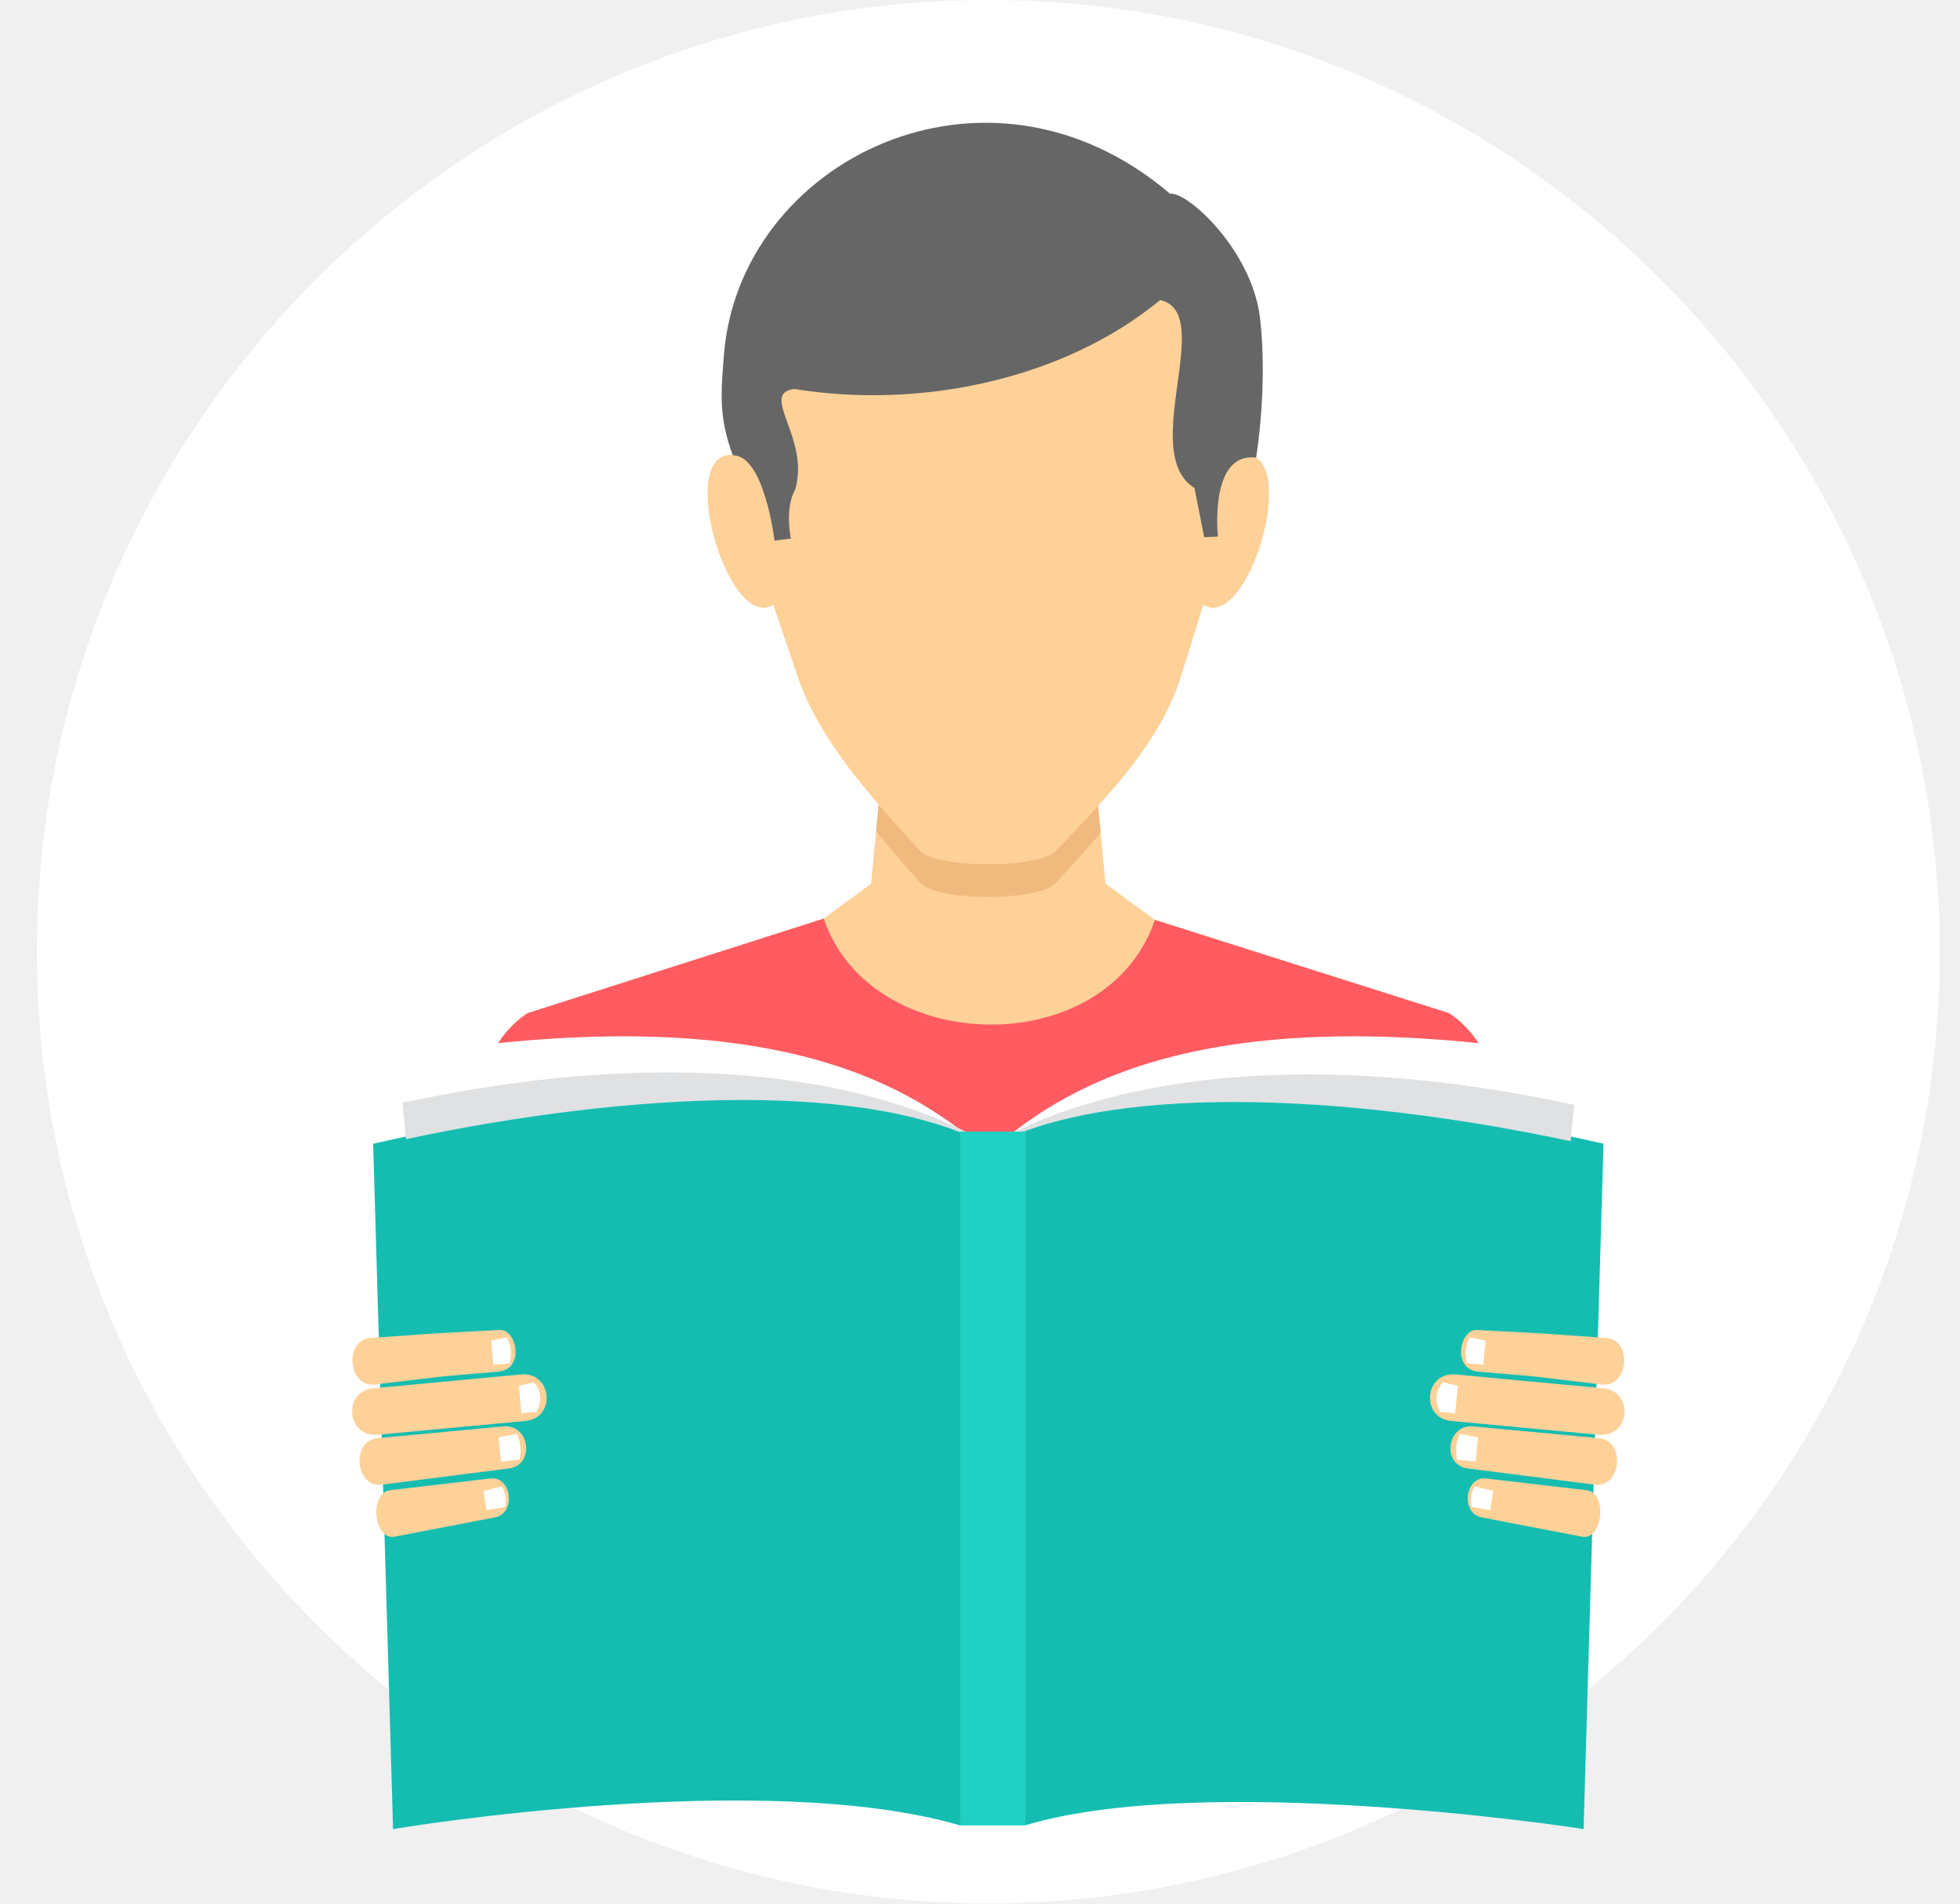
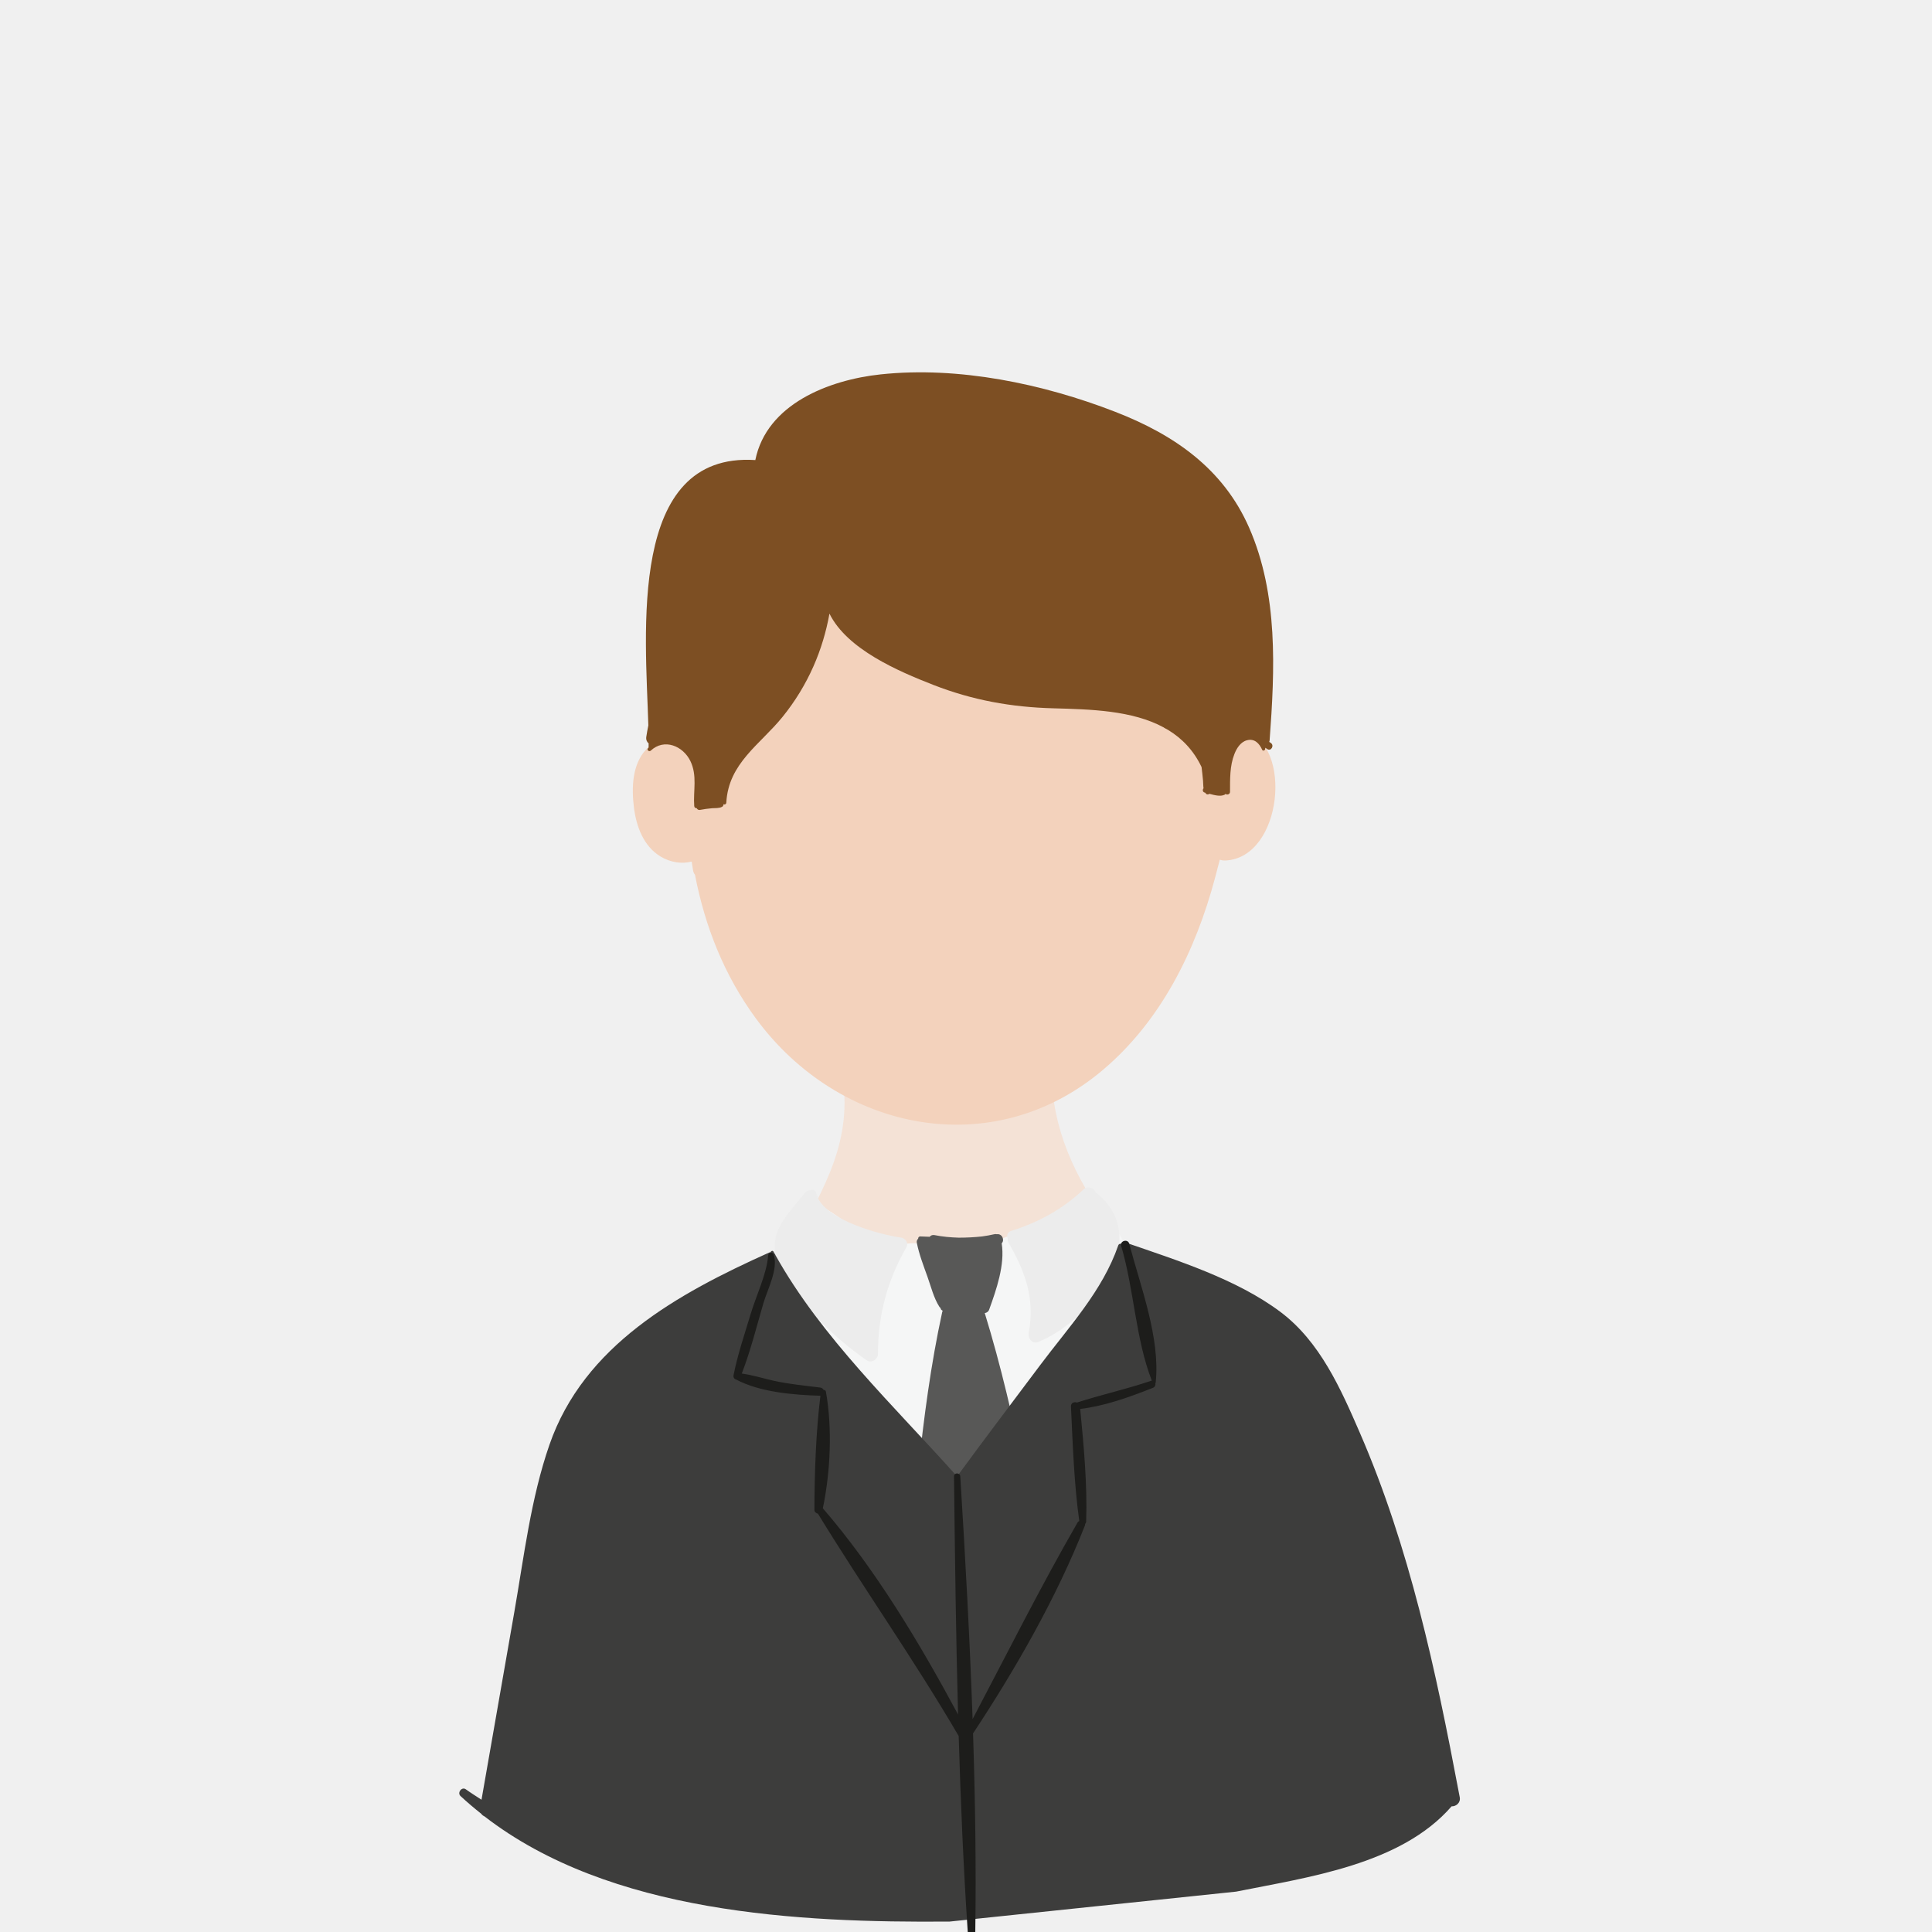
- <svg xmlns="http://www.w3.org/2000/svg" version="1.1" id="Layer_1" x="0px" y="0px" width="824px" height="800px" viewBox="544.5 0 824 800" enable-background="new 544.5 0 824 800" xml:space="preserve">
-   <path fill="#FFFFFF" d="M960.002,800C1180.313,800,1360,620.313,1360,400.002C1360,179.689,1180.313,0,960.002,0  C739.689,0,560,179.689,560,400.002C560,620.313,739.689,800,960.002,800z" />
-   <path fill="#FED198" d="M917.584,299.913c28.277,0,56.549,0,84.822,0l6.872,71.488l20.759,15.238l123.508,39.15  c0,0,16.197,8.911,20.958,33.826c4.75,24.918,7.064,80.008,10.739,113.624c-84.5,96.845-360.209,96.995-450.482,0.003  c3.675-33.615,5.98-88.709,10.737-113.628c4.755-24.916,20.958-33.827,20.958-33.827l124.353-39.688l19.914-14.692L917.584,299.913  L917.584,299.913z" />
-   <path fill="#F0B97D" d="M1006.139,338.729l1.091,11.341c-6.315,7.354-12.82,14.38-18.967,21.146  c-6.968,7.669-50.083,7.807-57.122-0.311c-5.747-6.633-12.063-13.818-18.311-21.464l1.081-11.265  c5.894,6.84,11.817,13.281,17.229,19.25c7.039,7.755,50.154,7.624,57.122,0.296C994.058,351.627,1000.167,345.315,1006.139,338.729  L1006.139,338.729z" />
-   <path fill="#FF5B61" d="M890.808,386.102l-124.356,39.688c0,0-16.198,8.911-20.954,33.826  c-4.755,24.918-7.064,80.012-10.737,113.629c90.273,96.99,365.984,96.842,450.482-0.004c-3.678-33.613-5.989-88.706-10.739-113.623  c-4.763-24.916-20.956-33.826-20.956-33.826l-123.51-39.152C1009.576,446.654,910.313,444.151,890.808,386.102L890.808,386.102z" />
-   <path fill="#FED198" d="M854.089,191.336c-26.602-4.717-3.923,74.728,15.508,62.884l10.427,30.621  c9.394,27.584,33.084,52.7,51.117,72.583c7.039,7.758,50.154,7.626,57.122,0.297c19.967-20.997,43.688-44.586,52.597-73.035  l9.542-30.466c19.458,11.832,42.089-67.597,15.507-62.884c1.844-61.841-41.887-121.837-105.906-122.112  C895.979,69.499,852.247,129.495,854.089,191.336L854.089,191.336z" />
-   <path fill="#666666" d="M1036.359,81.4c7.514-0.874,34.661,23.922,37.916,52.638c3.259,28.715-1.689,58.313-1.689,58.313  c-19.889-2.484-16.072,33.197-16.072,33.197l-5.759,0.25l-4.104-20.689c-23.792-14.91,9.386-73.819-14.415-78.988  c-40.731,33.55-101.153,45.966-153.877,37.349c-14.797,1.975,6.732,20.678,0.486,42.192c-4.602,8.037-1.856,20.703-1.856,20.703  l-6.883,0.859c0,0-4.261-35.989-17.534-35.838c-6.138-16.576-4.875-27.086-3.749-41.898  C855.064,67.384,959.375,15.849,1036.359,81.4L1036.359,81.4z" />
+ <svg xmlns="http://www.w3.org/2000/svg" version="1.1" id="Layer_1" x="0px" y="0px" width="150px" height="150px" viewBox="0 0 150 150" enable-background="new 0 0 150 150" xml:space="preserve">
  <g>
-     <path fill="#FFFFFF" d="M735.506,440.589C873.945,422.492,929.039,457.229,960,484.576c-46.013-26.488-134.32-24.738-220.604-9.321   L735.506,440.589L735.506,440.589z" />
-     <path fill="#FFFFFF" d="M1184.489,440.589c-138.432-18.097-193.526,16.64-224.487,43.987   c54.892-31.605,158.056-20.266,220.521-8.829L1184.489,440.589L1184.489,440.589z" />
+     <path fill="#F4E2D6" d="M85.638,94.414c-2.587-3.758-4.112-7.417-4.013-12.06c0.021-1.003-0.836-1.442-1.604-1.319   c-0.091-0.104-0.195-0.205-0.328-0.291c-3.903-2.484-8.951-1.857-13.117-0.368c-0.339,0.122-0.556,0.402-0.652,0.717   c-0.495,0.077-0.915,0.503-0.756,1.177c1.274,5.453-0.668,9.074-3.194,13.672c-1.352,2.459-1.808,5.125-1.005,7.846   c1.841,6.253,8.307,9.124,14.435,8.781c5.927-0.334,11.849-3.293,12.723-9.704C88.565,99.643,87.432,97.015,85.638,94.414z" />
+     <path fill="#F3D2BC" d="M96.612,56.721c0.331-2.925,0.414-5.831,0.074-8.5c-1.789-14.014-20.481-12.498-30.731-12.427   c-6.158,0.041-9.867,3.067-11.521,8.958c-1.13,4.03-1.576,8.278-1.545,12.522c-0.979-0.172-2.012,0.153-2.725,0.916   c-1.086,1.163-1.129,2.967-0.952,4.451c0.177,1.492,0.741,3.074,2.104,3.877c0.742,0.438,1.607,0.576,2.387,0.374   c0.036,0.226,0.068,0.452,0.105,0.677c0.023,0.142,0.079,0.26,0.152,0.354c0.772,4.001,2.262,7.798,4.731,11.154   c6.447,8.773,18.362,11.229,26.916,4.01c4.542-3.831,7.22-9.275,8.73-14.934c0.123-0.461,0.245-0.931,0.367-1.407   c0.133,0.048,0.287,0.073,0.461,0.063C99.58,66.563,100.396,57.811,96.612,56.721z" />
+     <path fill="#7D4F23" d="M98.544,57.6c0.013-0.035,0.024-0.073,0.029-0.117c0.406-5.507,0.679-11.328-1.587-16.506   c-2.013-4.601-5.841-7.236-10.405-9.006c-5.608-2.177-12.163-3.546-18.2-2.905c-4.018,0.427-8.853,2.294-9.738,6.653   c-9.947-0.638-8.511,13.456-8.306,20.6c-0.062,0.308-0.119,0.615-0.164,0.922c-0.025,0.174,0.048,0.371,0.186,0.469   c0,0.109,0,0.221-0.001,0.324c0,0.002,0.001,0.004,0.001,0.004c-0.018,0.025-0.041,0.041-0.059,0.068   c-0.094,0.14,0.11,0.28,0.225,0.173c1.049-0.982,2.505-0.358,3.073,0.802c0.557,1.141,0.214,2.309,0.302,3.5   c0.009,0.119,0.104,0.174,0.194,0.169c0.038,0.085,0.131,0.153,0.243,0.132c0.314-0.056,0.629-0.107,0.947-0.131   c0.268-0.02,0.536,0.017,0.778-0.111c0.082-0.043,0.111-0.121,0.106-0.197c0.094,0.041,0.216,0.006,0.223-0.138   c0.173-3.062,2.628-4.497,4.366-6.646c0.966-1.193,1.774-2.512,2.396-3.918c0.584-1.32,0.995-2.698,1.246-4.099   c1.369,2.769,5.326,4.463,8.052,5.529c3.047,1.19,6.067,1.735,9.324,1.821c2.858,0.08,6.12,0.149,8.587,1.491   c0.015,0.011,0.023,0.024,0.04,0.034c0.093,0.049,0.188,0.1,0.28,0.15c1.075,0.652,1.983,1.574,2.607,2.888   c0.046,0.354,0.081,0.71,0.115,1.065c0.018,0.196,0.009,0.395,0.038,0.582c-0.09,0.102-0.075,0.297,0.088,0.332   c0.016,0.002,0.033,0.01,0.05,0.014c0.018,0.023,0.026,0.051,0.05,0.076c0.07,0.073,0.192,0.071,0.27,0.007   c0.396,0.109,0.852,0.229,1.174,0.073c0.03-0.014,0.054-0.037,0.071-0.066c0.127,0.099,0.352,0.036,0.354-0.16   c0.003-0.977-0.026-2,0.337-2.927c0.176-0.457,0.482-0.944,0.97-1.075c0.598-0.163,0.975,0.252,1.191,0.741   c0.043,0.099,0.194,0.064,0.22-0.028c0.013-0.047,0.018-0.092,0.023-0.135c0.05,0.034,0.101,0.07,0.149,0.104   c0.291,0.202,0.57-0.277,0.277-0.476L98.544,57.6z" />
  </g>
-   <path fill="#15BDB1" d="M701.373,480.711c97.621-22.245,207.023-29.271,260.111,1.295c53.094-30.563,159.514-23.54,257.141-1.295  c-5.589,192.058-0.927,31.76-8.375,288.099c-5.722-1.08-160.013-24.026-234.592-1.648c-12.418-0.008-15.299-0.008-27.766,0  c-81.882-23.815-232.775,0.636-238.152,1.648C702.052,504.138,707.146,679.689,701.373,480.711L701.373,480.711z" />
-   <g>
-     <path fill="#DFE1E3" d="M713.698,463.536l1.486,15.259c94.303-20.017,196.753-25.211,247.579,4.054v-0.002   C962.586,482.713,887.287,426.092,713.698,463.536z" />
-     <path fill="#DFE1E3" d="M1206.299,464.381l-1.484,15.262c-94.309-20.018-196.752-25.211-247.582,4.053l-0.001-0.002   C957.411,483.561,1032.713,426.942,1206.299,464.381L1206.299,464.381z" />
-   </g>
-   <path fill="#FED198" d="M754.455,559l-27.191,1.453l-27.065,1.916c-11.201,0.8-9.331,20.862,1.833,19.543l29.498-3.495l22.406-1.884  C765.136,575.583,761.981,558.594,754.455,559z M750.721,621.416L750.721,621.416l-42.172,4.931  c-9.047,1.052-6.869,21.206,1.829,19.538l42.304-8.14C761.516,636.045,759.646,620.373,750.721,621.416L750.721,621.416z   M756.08,599.536L756.08,599.536c11.191-1.049,13.477,16.239,2.321,17.664l-53.394,6.821c-11.148,1.426-13.013-18.49-1.826-19.534  L756.08,599.536L756.08,599.536z M763.534,577.698L763.534,577.698c13.106-1.227,14.933,18.312,1.831,19.539l-62.05,5.808  c-13.099,1.227-14.925-18.311-1.833-19.535L763.534,577.698L763.534,577.698z" />
-   <g>
-     <path fill="#FFFFFF" d="M750.936,563.439l0.957,10.211l6.811-0.638c1.144-3.827,0.661-7.438-1.021-10.922L750.936,563.439z" />
-     <path fill="#FFFFFF" d="M762.635,582.425l1.084,11.596l6.359-0.597c2.248-4.382,2.15-8.544-1.161-12.402L762.635,582.425z" />
-     <path fill="#FFFFFF" d="M754.143,604.1l0.956,10.205l7.797-0.729c0.806-3.748,0.498-7.391-1.023-10.92L754.143,604.1z" />
-     <path fill="#FFFFFF" d="M747.753,626.659l1.241,8.08l7.818-1.339c0.709-3.075,0.299-5.963-1.328-8.645L747.753,626.659z" />
-   </g>
-   <path fill="#FED198" d="M1165.541,559l27.188,1.453l27.065,1.916c11.205,0.8,9.335,20.862-1.829,19.543l-29.502-3.495l-22.401-1.884  C1154.857,575.583,1158.018,558.594,1165.541,559L1165.541,559z M1169.275,621.416L1169.275,621.416l42.175,4.931  c9.047,1.052,6.864,21.206-1.831,19.538l-42.301-8.14C1158.479,636.045,1160.349,620.373,1169.275,621.416L1169.275,621.416z   M1163.914,599.536L1163.914,599.536c-11.192-1.049-13.475,16.239-2.318,17.664l53.391,6.821  c11.148,1.426,13.016-18.49,1.829-19.534L1163.914,599.536L1163.914,599.536z M1156.463,577.698L1156.463,577.698  c-13.106-1.227-14.935,18.312-1.83,19.539l62.05,5.808c13.096,1.227,14.921-18.311,1.831-19.535L1156.463,577.698z" />
-   <g>
-     <path fill="#FFFFFF" d="M1169.061,563.439l-0.957,10.211l-6.809-0.638c-1.146-3.827-0.664-7.438,1.022-10.922L1169.061,563.439z" />
-     <path fill="#FFFFFF" d="M1157.364,582.425l-1.086,11.596l-6.359-0.597c-2.252-4.382-2.15-8.544,1.162-12.402L1157.364,582.425   L1157.364,582.425z" />
-     <path fill="#FFFFFF" d="M1165.852,604.1l-0.956,10.205l-7.792-0.729c-0.809-3.748-0.499-7.391,1.02-10.92L1165.852,604.1z" />
-     <path fill="#FFFFFF" d="M1172.245,626.659l-1.243,8.08l-7.817-1.339c-0.71-3.075-0.299-5.963,1.328-8.645L1172.245,626.659   L1172.245,626.659z" />
-   </g>
-   <path fill="#20D0C2" d="M948.203,767.156h27.458V475.611h-27.458V767.156z" />
+   <path fill="none" stroke="#3D3D3C" stroke-width="0" stroke-linecap="round" stroke-linejoin="round" d="M71.456,96.413  c0.009,0,0.009-0.015,0-0.015" />
+   <path fill="#F5F6F6" d="M87.26,96.813c0.014-0.061,0.017-0.121,0.003-0.184c-0.133-0.626-0.637-1.178-0.999-1.694  c-0.387-0.55-0.821-1.013-1.32-1.463c-0.08-0.071-0.194-0.087-0.293-0.063c-0.118-0.343-0.546-0.568-0.856-0.218  c-1.303,1.458-2.916,2.321-4.705,2.934c-0.122-0.2-0.341-0.318-0.632-0.207c-1.445,0.557-2.913,0.886-4.469,0.887  c-1.238,0.005-2.446-0.412-3.666-0.236c-0.014,0.001-0.025,0.009-0.038,0.015c-1.006-0.178-2.008-0.397-2.953-0.774  c-1.372-0.549-2.378-1.55-3.652-2.208c0.091-0.445-0.552-0.726-0.87-0.31c-5.731,7.575-7.296,17.992-4.579,27.079  c2.555,8.543,9.616,15.991,19.165,14.937c8.984-0.99,13.673-8.644,14.849-16.929C93.331,110.719,91.705,102.994,87.26,96.813z" />
+   <path fill="#ECECEC" d="M69.917,96.077c-1.501-0.201-5.58-1.276-6.426-3.08c-0.011-0.084-0.04-0.161-0.079-0.234  c-0.016-0.052-0.041-0.103-0.05-0.155c-0.045-0.227-0.277-0.275-0.449-0.193c-0.146-0.009-0.296,0.048-0.425,0.203  c-1.871,2.304-3.278,3.574-1.539,6.437c1.603,2.638,3.825,4.8,6.343,6.56c0.37,0.257,0.875-0.088,0.874-0.502  c-0.006-2.963,0.72-5.69,2.197-8.256C70.577,96.48,70.291,96.126,69.917,96.077z" />
+   <path fill="#ECECEC" d="M85.226,92.694c-0.045-0.039-0.095-0.054-0.142-0.078c-0.123-0.359-0.601-0.612-0.963-0.267  c-1.613,1.529-3.493,2.555-5.609,3.216c-0.314,0.098-0.372,0.392-0.268,0.611c-0.023,0.086-0.019,0.18,0.039,0.28  c1.311,2.243,2.097,4.42,1.582,7.032c-0.075,0.388,0.267,0.885,0.711,0.71C84.544,102.654,89.609,96.39,85.226,92.694z" />
+   <path fill="#585857" d="M82.104,127.177c-1.786-8.382-3.123-17.035-5.648-25.231c0.145-0.016,0.282-0.1,0.344-0.273  c0.549-1.525,1.237-3.472,0.971-5.144c0.249-0.235,0.043-0.765-0.377-0.704c-0.061-0.015-0.125-0.016-0.197,0  c-0.315,0.075-0.633,0.126-0.951,0.172c-0.605,0.066-1.208,0.095-1.81,0.095c-0.629-0.018-1.257-0.075-1.879-0.198  c-0.167-0.035-0.297,0.03-0.379,0.13c-0.236-0.01-0.472-0.021-0.709-0.028c-0.129-0.007-0.184,0.08-0.184,0.175  c-0.08,0.074-0.13,0.185-0.105,0.312c0.182,0.913,0.516,1.771,0.829,2.645c0.277,0.776,0.48,1.632,0.923,2.331  c0.025,0.039,0.058,0.067,0.093,0.093c0.003,0.067,0.034,0.134,0.112,0.18c0.02,0.014,0.036,0.025,0.056,0.037  c-0.016,0.023-0.028,0.048-0.036,0.08c-1.776,8.125-2.185,16.734-3.125,24.996c-0.024,0.213,0.091,0.345,0.243,0.392  c0.818,5.817,10.227,6.45,11.582,0.584c0.006-0.021,0-0.038,0.003-0.061C82.037,127.644,82.161,127.44,82.104,127.177z" />
+   <path fill="#3D3D3C" d="M95.974,146.865c5.554-1.117,12.784-2.083,16.727-6.621c0.338,0.014,0.715-0.268,0.633-0.708  c-0.017-0.088-0.034-0.175-0.051-0.263c-0.003-0.038-0.009-0.075-0.021-0.112c-1.786-9.463-3.828-19.035-7.676-27.902  c-1.487-3.428-3.101-7.098-6.175-9.403c-3.391-2.546-8.033-4.008-11.999-5.377c-0.125-0.043-0.236,0.007-0.309,0.095  c-0.104-0.039-0.24-0.005-0.284,0.122c-1.219,3.54-3.866,6.359-6.082,9.32c-2.146,2.868-4.314,5.722-6.43,8.614  c-4.882-5.464-10.553-10.816-14.099-17.178c-0.015-0.049-0.038-0.093-0.073-0.129c-0.025-0.048-0.054-0.094-0.081-0.143  c-0.063-0.112-0.189-0.06-0.222,0.035c-0.036,0.008-0.072,0.014-0.111,0.031c-7.114,3.198-14.387,7.208-17.062,14.925  c-1.449,4.176-1.974,8.68-2.733,13.017c-0.847,4.847-1.693,9.695-2.542,14.542c-0.409-0.266-0.822-0.524-1.222-0.812  c-0.311-0.221-0.683,0.271-0.405,0.528c0.516,0.481,1.054,0.936,1.604,1.373c0.064,0.094,0.156,0.16,0.257,0.207  c9.743,7.532,24.385,8.263,36.117,8.164" />
+   <path fill="#1D1D1B" d="M75.721,150c0.073-5.119-0.006-10.272-0.174-15.429c0.006-0.007,0.015-0.013,0.02-0.02  c3.287-4.972,6.48-10.549,8.664-16.107c0.018-0.044,0.021-0.087,0.018-0.129c0.046-0.044,0.078-0.104,0.08-0.176  c0.096-2.886-0.184-5.87-0.463-8.747c1.945-0.24,3.847-0.926,5.654-1.645c0.156-0.063,0.208-0.214,0.183-0.345  c0.011-0.018,0.021-0.034,0.025-0.059c0.365-3.463-1.183-7.469-2.054-10.781c-0.106-0.403-0.746-0.228-0.627,0.172  c1.003,3.366,1.113,7.214,2.381,10.46c-0.021,0.003-0.038,0.001-0.058,0.009c-1.896,0.653-3.855,1.075-5.758,1.691  c-0.21-0.078-0.478,0.018-0.463,0.308c0.139,2.942,0.241,5.971,0.645,8.89c-0.05,0.022-0.098,0.055-0.13,0.112  c-2.861,4.962-5.475,10.182-8.152,15.266c-0.22-6.301-0.568-12.6-0.956-18.84c-0.02-0.309-0.491-0.314-0.487,0  c0.071,6.137,0.148,12.312,0.314,18.484c-2.978-5.548-6.414-11.283-10.498-16.011c0.593-2.837,0.745-6.213,0.24-9.049  c-0.02-0.109-0.099-0.145-0.179-0.14c-0.048-0.091-0.132-0.168-0.261-0.185c-1.209-0.149-2.414-0.263-3.607-0.526  c-0.831-0.185-1.644-0.446-2.487-0.562c0.683-1.763,1.147-3.633,1.675-5.444c0.305-1.051,1.182-2.689,0.804-3.779  c-0.083-0.235-0.411-0.189-0.431,0.06c-0.114,1.461-0.937,3.124-1.359,4.545c-0.47,1.568-1.011,3.142-1.328,4.751  c-0.034,0.182,0.07,0.302,0.199,0.331c1.836,0.983,4.473,1.201,6.535,1.26c0.004,0,0.007-0.002,0.011-0.002  c-0.351,2.876-0.458,5.967-0.467,8.853c0,0.169,0.13,0.277,0.271,0.302c3.556,5.806,7.47,11.345,10.913,17.236  c0.005,0.01,0.012,0.014,0.018,0.02c0.152,5.091,0.367,10.175,0.704,15.226" />
+   <circle fill="none" cx="74.752" cy="70.308" r="62.83" />
</svg>
